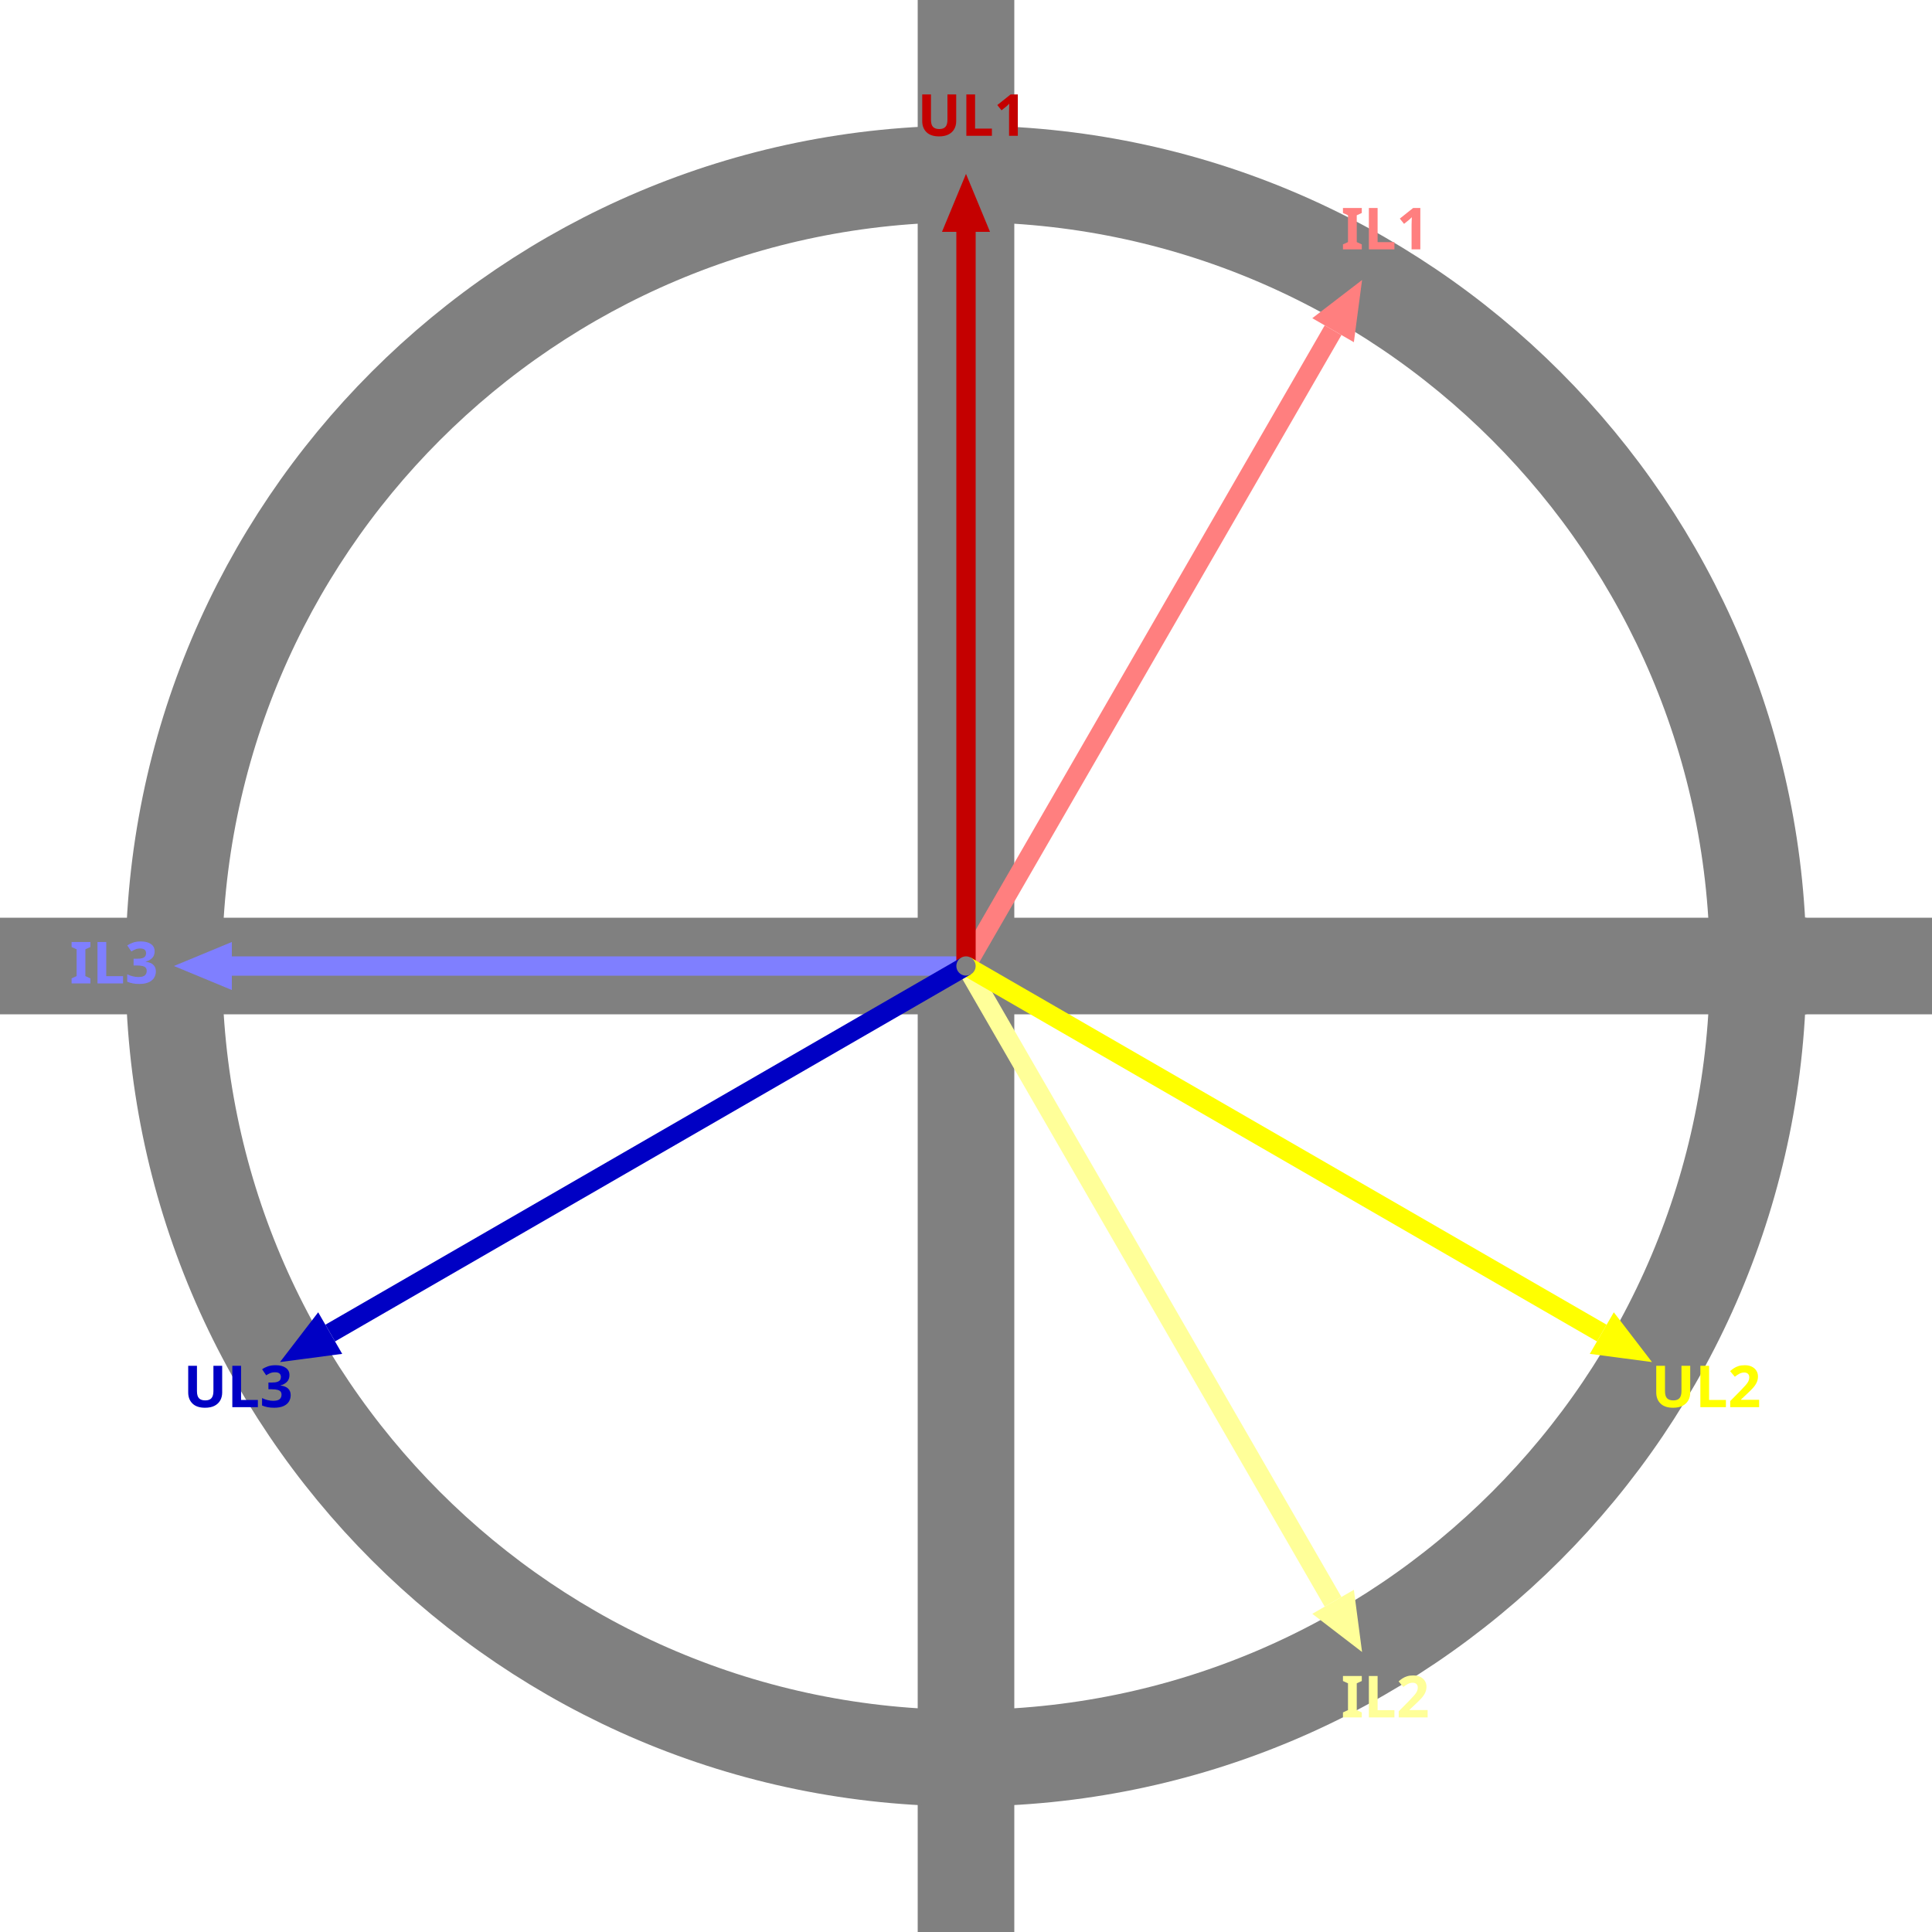
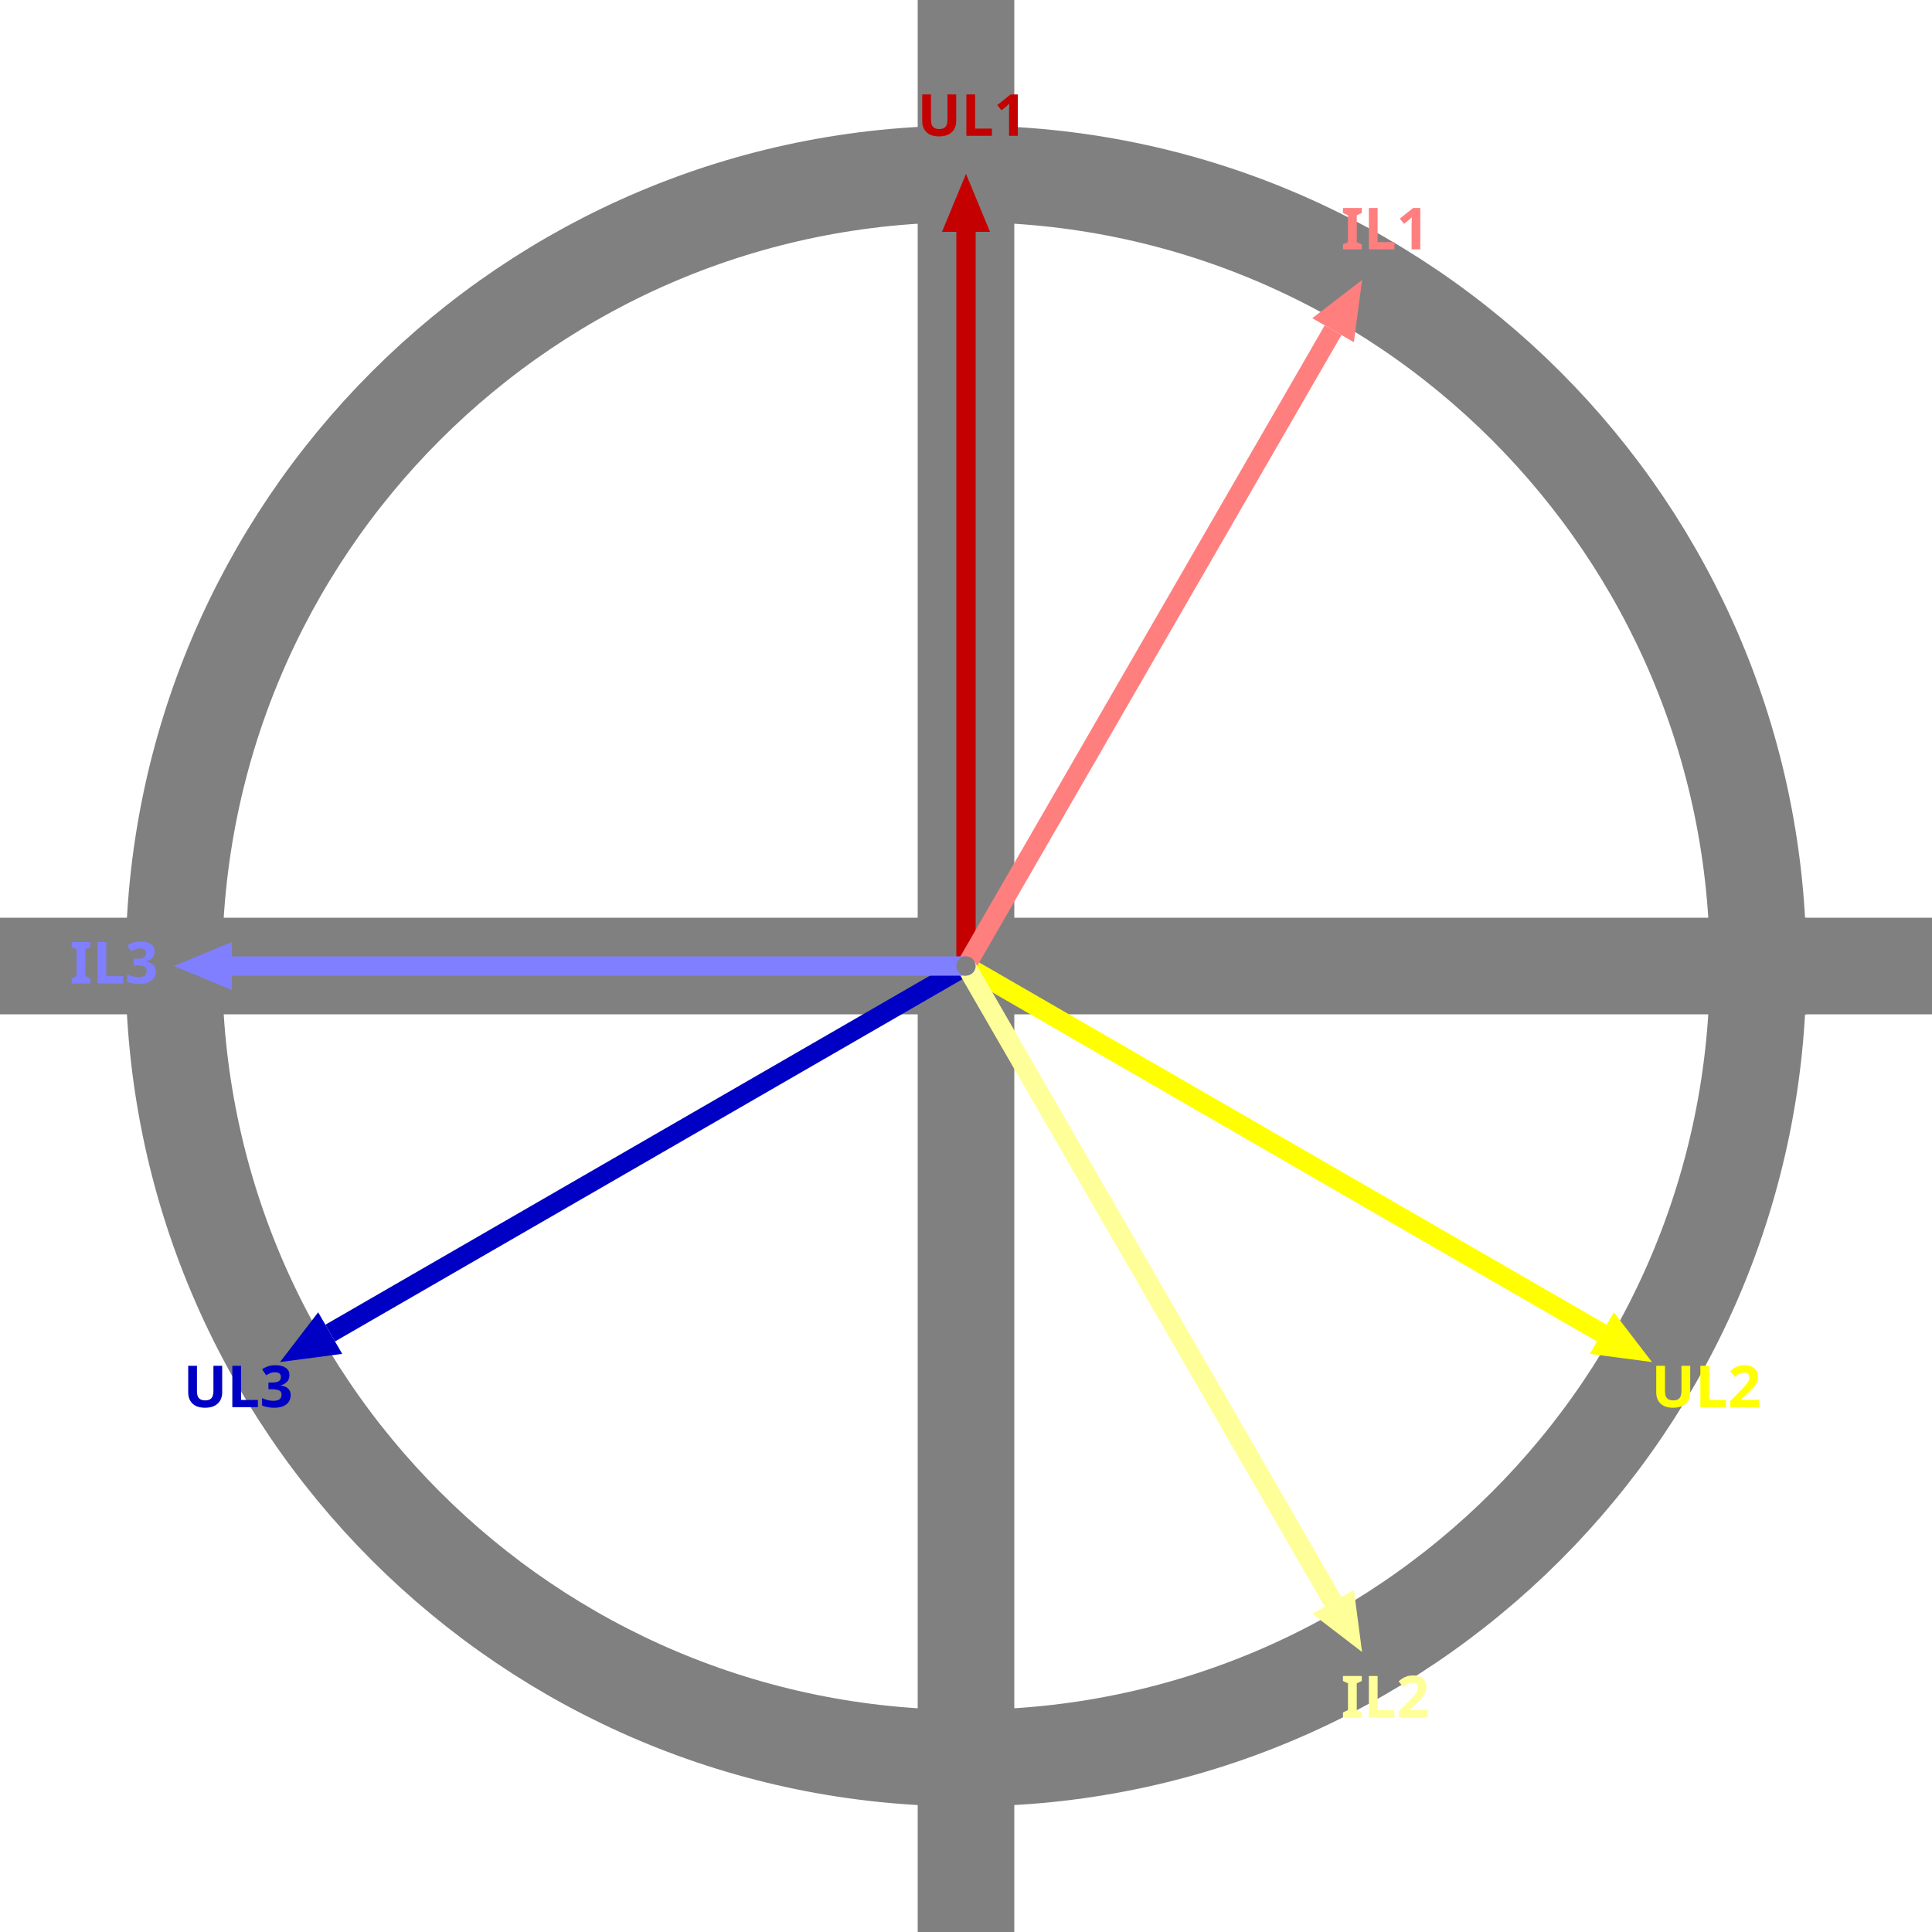
<svg xmlns="http://www.w3.org/2000/svg" width="705.556mm" height="705.556mm" viewBox="0 0 2000 2000" version="1.2" baseProfile="tiny">
  <defs>
</defs>
  <g fill="none" stroke="black" stroke-width="1" fill-rule="evenodd" stroke-linecap="square" stroke-linejoin="bevel">
    <g fill="none" stroke="#808080" stroke-opacity="1" stroke-width="100" stroke-linecap="square" stroke-linejoin="bevel" transform="matrix(1,0,0,1,0,0)" font-family="Sans" font-size="60" font-weight="570" font-style="normal">
      <polyline fill="none" vector-effect="none" points="0,1000 2000,1000 " />
      <polyline fill="none" vector-effect="none" points="1000,0 1000,2000 " />
      <path vector-effect="none" fill-rule="evenodd" d="M1820,1000 C1820,547.127 1452.87,180 1000,180 C547.127,180 180,547.127 180,1000 C180,1452.87 547.127,1820 1000,1820 C1452.87,1820 1820,1452.87 1820,1000 " />
+     </g>
+     <g fill="none" stroke="#c40000" stroke-opacity="1" stroke-width="20" stroke-linecap="square" stroke-linejoin="bevel" transform="matrix(1,0,0,1,0,0)" font-family="Sans" font-size="60" font-weight="570" font-style="normal">
+       <polyline fill="none" vector-effect="none" points="1000,990 1000,250 " />
+     </g>
+     <g fill="none" stroke="none" transform="matrix(1,0,0,1,0,0)" font-family="Sans" font-size="60" font-weight="570" font-style="normal">
+       <path vector-effect="none" fill-rule="evenodd" d="M1000,180 L1024.85,240 L975.147,240 L1000,180" />
+     </g>
+     <g fill="#c40000" fill-opacity="1" stroke="none" transform="matrix(1,0,0,1,0,0)" font-family="Sans" font-size="60" font-weight="570" font-style="normal">
+       <path vector-effect="none" fill-rule="evenodd" d="M1000,180 L1024.85,240 L975.147,240" />
+     </g>
+     <g fill="none" stroke="#ffff00" stroke-opacity="1" stroke-width="20" stroke-linecap="square" stroke-linejoin="bevel" transform="matrix(1,0,0,1,0,0)" font-family="Sans" font-size="60" font-weight="570" font-style="normal">
+       <polyline fill="none" vector-effect="none" points="1008.66,1005 1649.52,1375 " />
+     </g>
+     <g fill="none" stroke="none" transform="matrix(1,0,0,1,0,0)" font-family="Sans" font-size="60" font-weight="570" font-style="normal">
+       <path vector-effect="none" fill-rule="evenodd" d="M1710.14,1410 L1645.75,1401.52 L1670.61,1358.48 L1710.14,1410" />
+     </g>
+     <g fill="#ffff00" fill-opacity="1" stroke="none" transform="matrix(1,0,0,1,0,0)" font-family="Sans" font-size="60" font-weight="570" font-style="normal">
+       <path vector-effect="none" fill-rule="evenodd" d="M1710.14,1410 L1645.75,1401.52 L1670.61,1358.48" />
+     </g>
+     <g fill="none" stroke="#0000c4" stroke-opacity="1" stroke-width="20" stroke-linecap="square" stroke-linejoin="bevel" transform="matrix(1,0,0,1,0,0)" font-family="Sans" font-size="60" font-weight="570" font-style="normal">
+       <polyline fill="none" vector-effect="none" points="991.34,1005 350.481,1375 " />
+     </g>
+     <g fill="none" stroke="none" transform="matrix(1,0,0,1,0,0)" font-family="Sans" font-size="60" font-weight="570" font-style="normal">
+       <path vector-effect="none" fill-rule="evenodd" d="M289.859,1410 L329.394,1358.48 L354.247,1401.52 L289.859,1410" />
+     </g>
+     <g fill="#0000c4" fill-opacity="1" stroke="none" transform="matrix(1,0,0,1,0,0)" font-family="Sans" font-size="60" font-weight="570" font-style="normal">
+       <path vector-effect="none" fill-rule="evenodd" d="M289.859,1410 L329.394,1358.48 L354.247,1401.52" />
    </g>
    <g fill="none" stroke="#ff7f7f" stroke-opacity="1" stroke-width="20" stroke-linecap="square" stroke-linejoin="bevel" transform="matrix(1,0,0,1,0,0)" font-family="Sans" font-size="60" font-weight="570" font-style="normal">
      <polyline fill="none" vector-effect="none" points="1005,991.34 1375,350.481 " />
    </g>
    <g fill="none" stroke="none" transform="matrix(1,0,0,1,0,0)" font-family="Sans" font-size="60" font-weight="570" font-style="normal">
      <path vector-effect="none" fill-rule="evenodd" d="M1410,289.859 L1401.52,354.247 L1358.48,329.394 L1410,289.859" />
    </g>
    <g fill="#ff7f7f" fill-opacity="1" stroke="none" transform="matrix(1,0,0,1,0,0)" font-family="Sans" font-size="60" font-weight="570" font-style="normal">
      <path vector-effect="none" fill-rule="evenodd" d="M1410,289.859 L1401.52,354.247 L1358.48,329.394" />
    </g>
    <g fill="none" stroke="#ffff99" stroke-opacity="1" stroke-width="20" stroke-linecap="square" stroke-linejoin="bevel" transform="matrix(1,0,0,1,0,0)" font-family="Sans" font-size="60" font-weight="570" font-style="normal">
      <polyline fill="none" vector-effect="none" points="1005,1008.66 1375,1649.52 " />
    </g>
    <g fill="none" stroke="none" transform="matrix(1,0,0,1,0,0)" font-family="Sans" font-size="60" font-weight="570" font-style="normal">
      <path vector-effect="none" fill-rule="evenodd" d="M1410,1710.14 L1358.48,1670.61 L1401.52,1645.75 L1410,1710.14" />
    </g>
    <g fill="#ffff99" fill-opacity="1" stroke="none" transform="matrix(1,0,0,1,0,0)" font-family="Sans" font-size="60" font-weight="570" font-style="normal">
      <path vector-effect="none" fill-rule="evenodd" d="M1410,1710.14 L1358.48,1670.61 L1401.52,1645.75" />
    </g>
    <g fill="none" stroke="#7f7fff" stroke-opacity="1" stroke-width="20" stroke-linecap="square" stroke-linejoin="bevel" transform="matrix(1,0,0,1,0,0)" font-family="Sans" font-size="60" font-weight="570" font-style="normal">
      <polyline fill="none" vector-effect="none" points="990,1000 250,1000 " />
    </g>
    <g fill="none" stroke="none" transform="matrix(1,0,0,1,0,0)" font-family="Sans" font-size="60" font-weight="570" font-style="normal">
      <path vector-effect="none" fill-rule="evenodd" d="M180,1000 L240,975.147 L240,1024.85 L180,1000" />
    </g>
    <g fill="#7f7fff" fill-opacity="1" stroke="none" transform="matrix(1,0,0,1,0,0)" font-family="Sans" font-size="60" font-weight="570" font-style="normal">
      <path vector-effect="none" fill-rule="evenodd" d="M180,1000 L240,975.147 L240,1024.85" />
    </g>
-     <g fill="none" stroke="#c40000" stroke-opacity="1" stroke-width="20" stroke-linecap="square" stroke-linejoin="bevel" transform="matrix(1,0,0,1,0,0)" font-family="Sans" font-size="60" font-weight="570" font-style="normal">
-       <polyline fill="none" vector-effect="none" points="1000,990 1000,250 " />
-     </g>
-     <g fill="none" stroke="none" transform="matrix(1,0,0,1,0,0)" font-family="Sans" font-size="60" font-weight="570" font-style="normal">
-       <path vector-effect="none" fill-rule="evenodd" d="M1000,180 L1024.85,240 L975.147,240 L1000,180" />
-     </g>
-     <g fill="#c40000" fill-opacity="1" stroke="none" transform="matrix(1,0,0,1,0,0)" font-family="Sans" font-size="60" font-weight="570" font-style="normal">
-       <path vector-effect="none" fill-rule="evenodd" d="M1000,180 L1024.85,240 L975.147,240" />
-     </g>
-     <g fill="none" stroke="#ffff00" stroke-opacity="1" stroke-width="20" stroke-linecap="square" stroke-linejoin="bevel" transform="matrix(1,0,0,1,0,0)" font-family="Sans" font-size="60" font-weight="570" font-style="normal">
-       <polyline fill="none" vector-effect="none" points="1008.66,1005 1649.52,1375 " />
-     </g>
-     <g fill="none" stroke="none" transform="matrix(1,0,0,1,0,0)" font-family="Sans" font-size="60" font-weight="570" font-style="normal">
-       <path vector-effect="none" fill-rule="evenodd" d="M1710.14,1410 L1645.75,1401.52 L1670.61,1358.48 L1710.14,1410" />
-     </g>
-     <g fill="#ffff00" fill-opacity="1" stroke="none" transform="matrix(1,0,0,1,0,0)" font-family="Sans" font-size="60" font-weight="570" font-style="normal">
-       <path vector-effect="none" fill-rule="evenodd" d="M1710.14,1410 L1645.75,1401.52 L1670.61,1358.48" />
-     </g>
-     <g fill="none" stroke="#0000c4" stroke-opacity="1" stroke-width="20" stroke-linecap="square" stroke-linejoin="bevel" transform="matrix(1,0,0,1,0,0)" font-family="Sans" font-size="60" font-weight="570" font-style="normal">
-       <polyline fill="none" vector-effect="none" points="991.34,1005 350.481,1375 " />
-     </g>
-     <g fill="none" stroke="none" transform="matrix(1,0,0,1,0,0)" font-family="Sans" font-size="60" font-weight="570" font-style="normal">
-       <path vector-effect="none" fill-rule="evenodd" d="M289.859,1410 L329.394,1358.48 L354.247,1401.52 L289.859,1410" />
-     </g>
-     <g fill="#0000c4" fill-opacity="1" stroke="none" transform="matrix(1,0,0,1,0,0)" font-family="Sans" font-size="60" font-weight="570" font-style="normal">
-       <path vector-effect="none" fill-rule="evenodd" d="M289.859,1410 L329.394,1358.48 L354.247,1401.52" />
-     </g>
    <g fill="none" stroke="#c40000" stroke-opacity="1" stroke-width="1" stroke-linecap="square" stroke-linejoin="bevel" transform="matrix(1,0,0,1,0,0)" font-family="Sans" font-size="60" font-weight="570" font-style="normal">
      <text fill="#c40000" fill-opacity="1" stroke="none" xml:space="preserve" x="949.594" y="140.6" font-family="Sans" font-size="60" font-weight="570" font-style="normal">UL1</text>
    </g>
    <g fill="none" stroke="#ffff00" stroke-opacity="1" stroke-width="1" stroke-linecap="square" stroke-linejoin="bevel" transform="matrix(1,0,0,1,0,0)" font-family="Sans" font-size="60" font-weight="570" font-style="normal">
      <text fill="#ffff00" fill-opacity="1" stroke="none" xml:space="preserve" x="1709.44" y="1456.7" font-family="Sans" font-size="60" font-weight="570" font-style="normal">UL2</text>
    </g>
    <g fill="none" stroke="#0000c4" stroke-opacity="1" stroke-width="1" stroke-linecap="square" stroke-linejoin="bevel" transform="matrix(1,0,0,1,0,0)" font-family="Sans" font-size="60" font-weight="570" font-style="normal">
      <text fill="#0000c4" fill-opacity="1" stroke="none" xml:space="preserve" x="189.734" y="1456.7" font-family="Sans" font-size="60" font-weight="570" font-style="normal">UL3</text>
    </g>
    <g fill="none" stroke="#ff7f7f" stroke-opacity="1" stroke-width="1" stroke-linecap="square" stroke-linejoin="bevel" transform="matrix(1,0,0,1,0,0)" font-family="Sans" font-size="60" font-weight="570" font-style="normal">
      <text fill="#ff7f7f" fill-opacity="1" stroke="none" xml:space="preserve" x="1388.3" y="258.149" font-family="Sans" font-size="60" font-weight="570" font-style="normal">IL1</text>
    </g>
    <g fill="none" stroke="#ffff99" stroke-opacity="1" stroke-width="1" stroke-linecap="square" stroke-linejoin="bevel" transform="matrix(1,0,0,1,0,0)" font-family="Sans" font-size="60" font-weight="570" font-style="normal">
      <text fill="#ffff99" fill-opacity="1" stroke="none" xml:space="preserve" x="1388.3" y="1777.85" font-family="Sans" font-size="60" font-weight="570" font-style="normal">IL2</text>
    </g>
    <g fill="none" stroke="#7f7fff" stroke-opacity="1" stroke-width="1" stroke-linecap="square" stroke-linejoin="bevel" transform="matrix(1,0,0,1,0,0)" font-family="Sans" font-size="60" font-weight="570" font-style="normal">
      <text fill="#7f7fff" fill-opacity="1" stroke="none" xml:space="preserve" x="72.188" y="1018" font-family="Sans" font-size="60" font-weight="570" font-style="normal">IL3</text>
    </g>
    <g fill="#808080" fill-opacity="1" stroke="none" transform="matrix(1,0,0,1,0,0)" font-family="Sans" font-size="60" font-weight="570" font-style="normal">
      <circle cx="1000" cy="1000" r="10" />
    </g>
  </g>
</svg>
